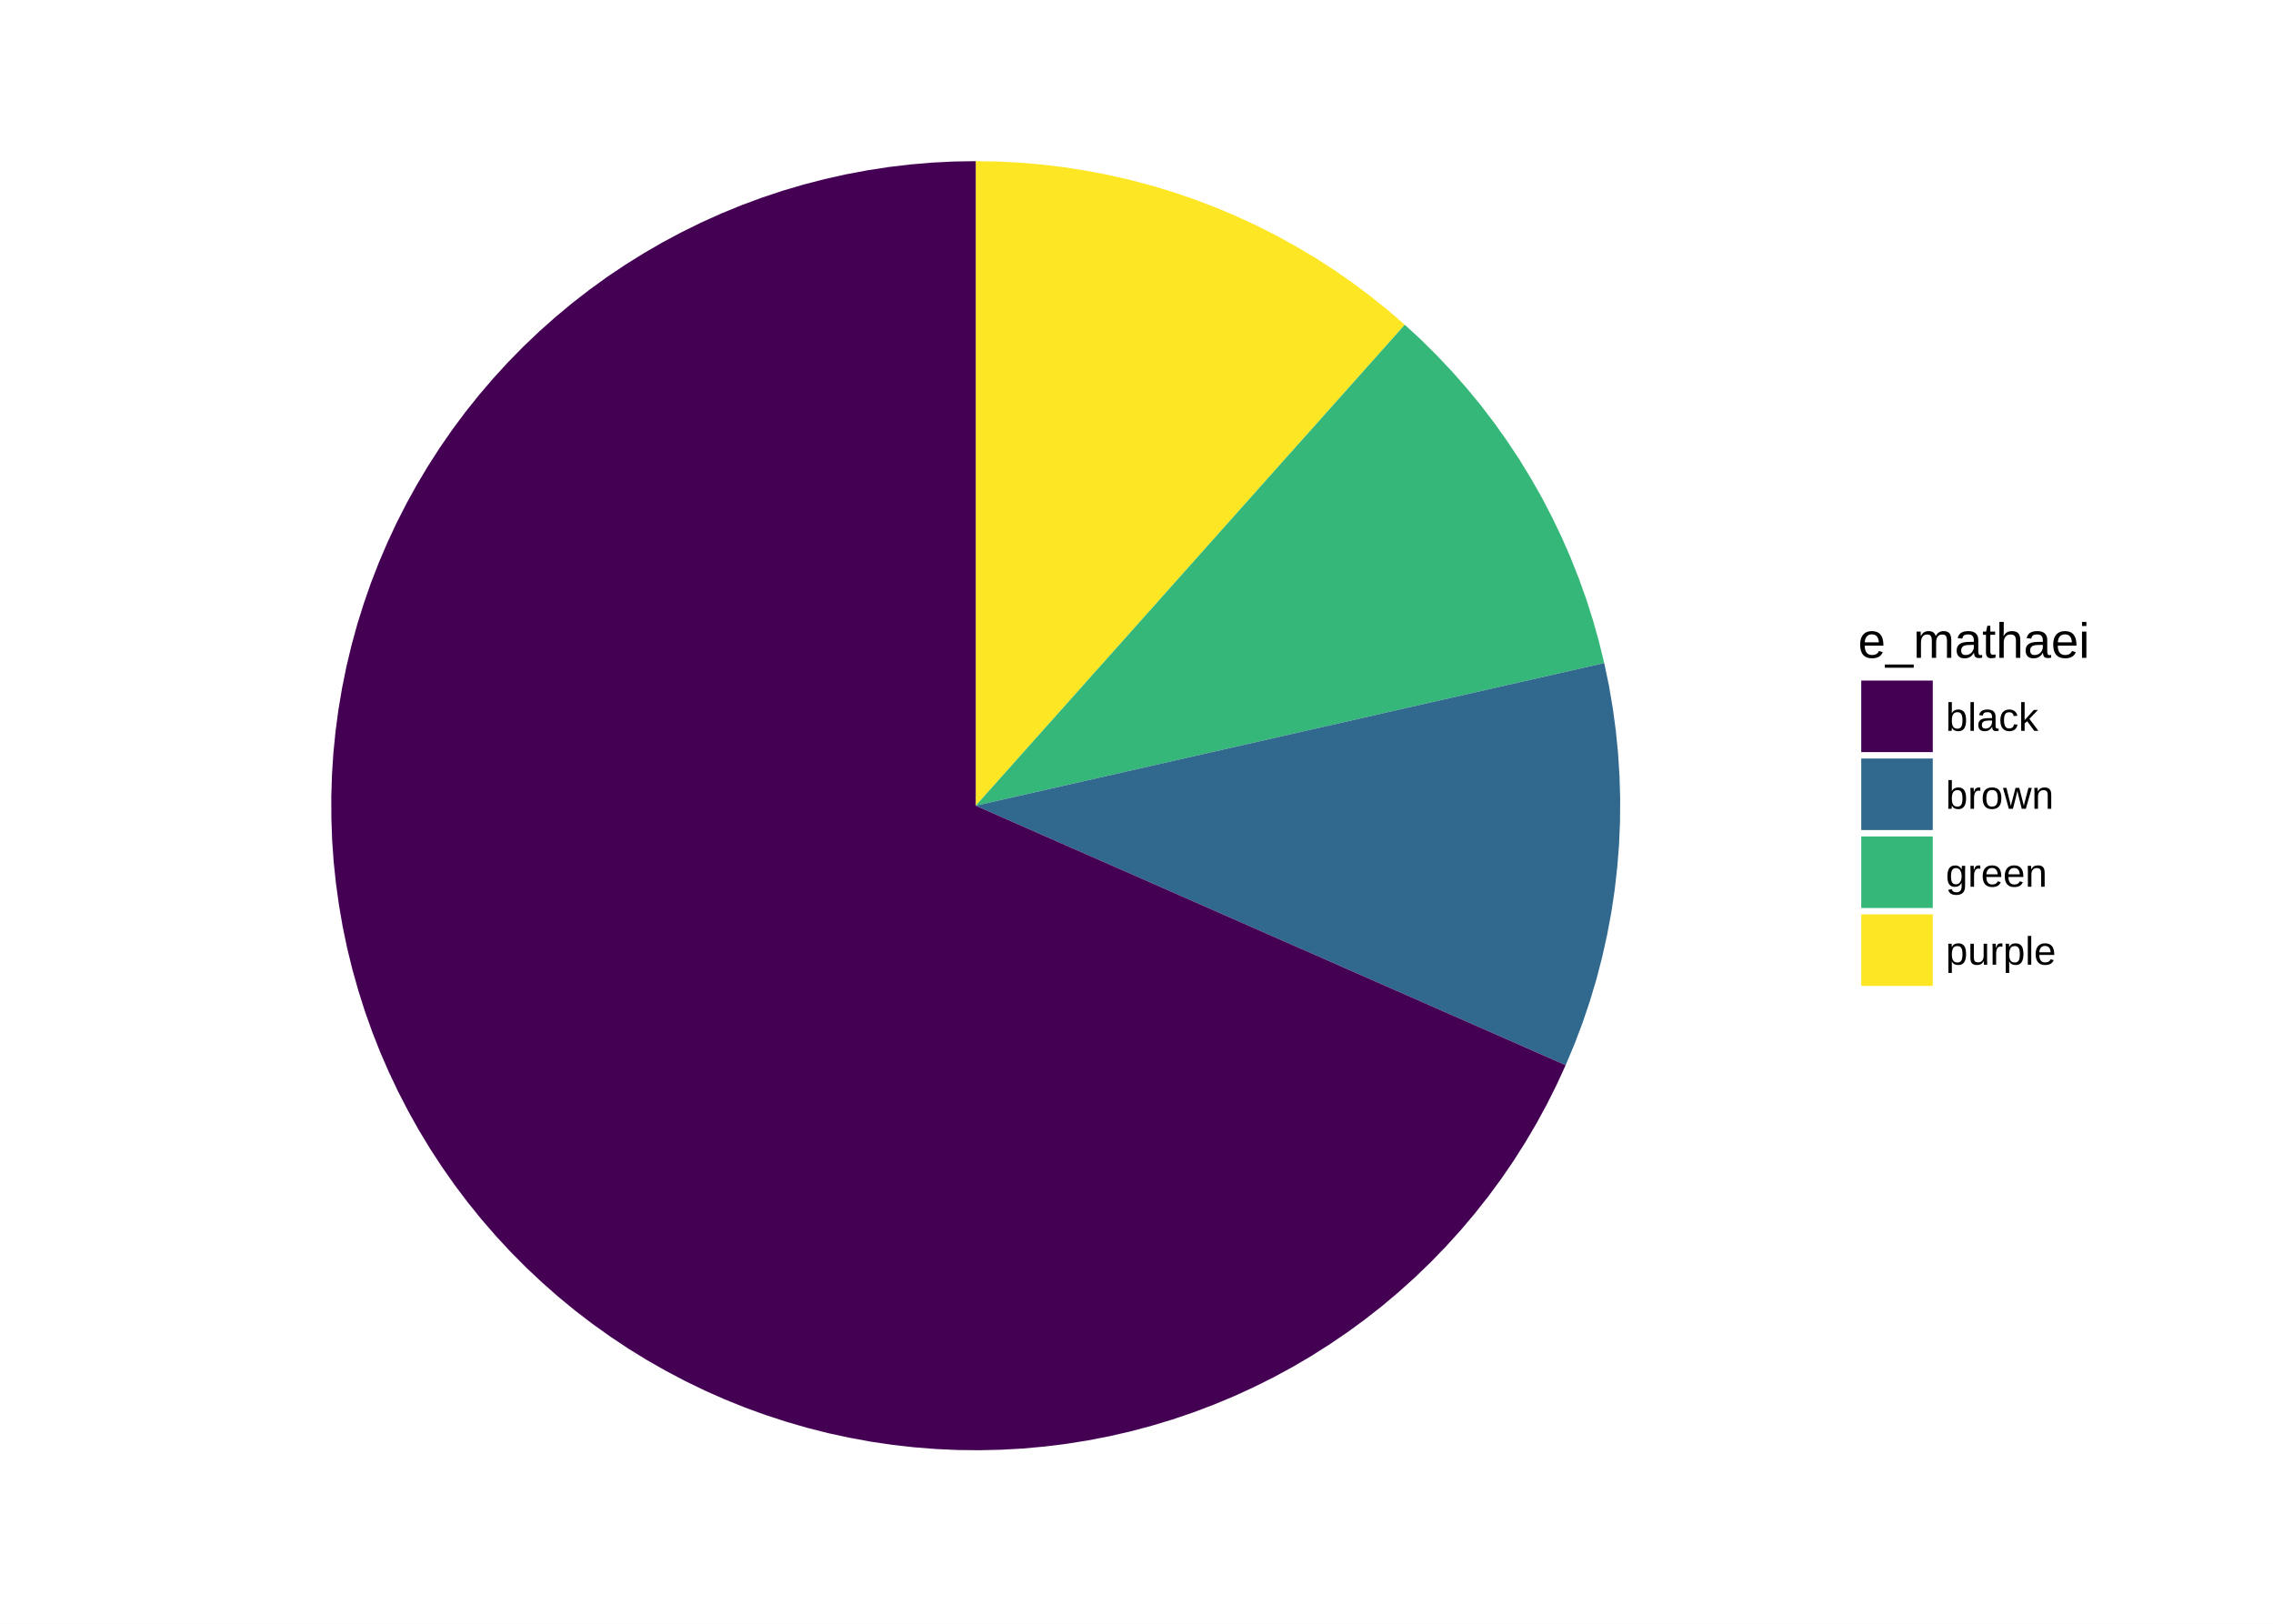
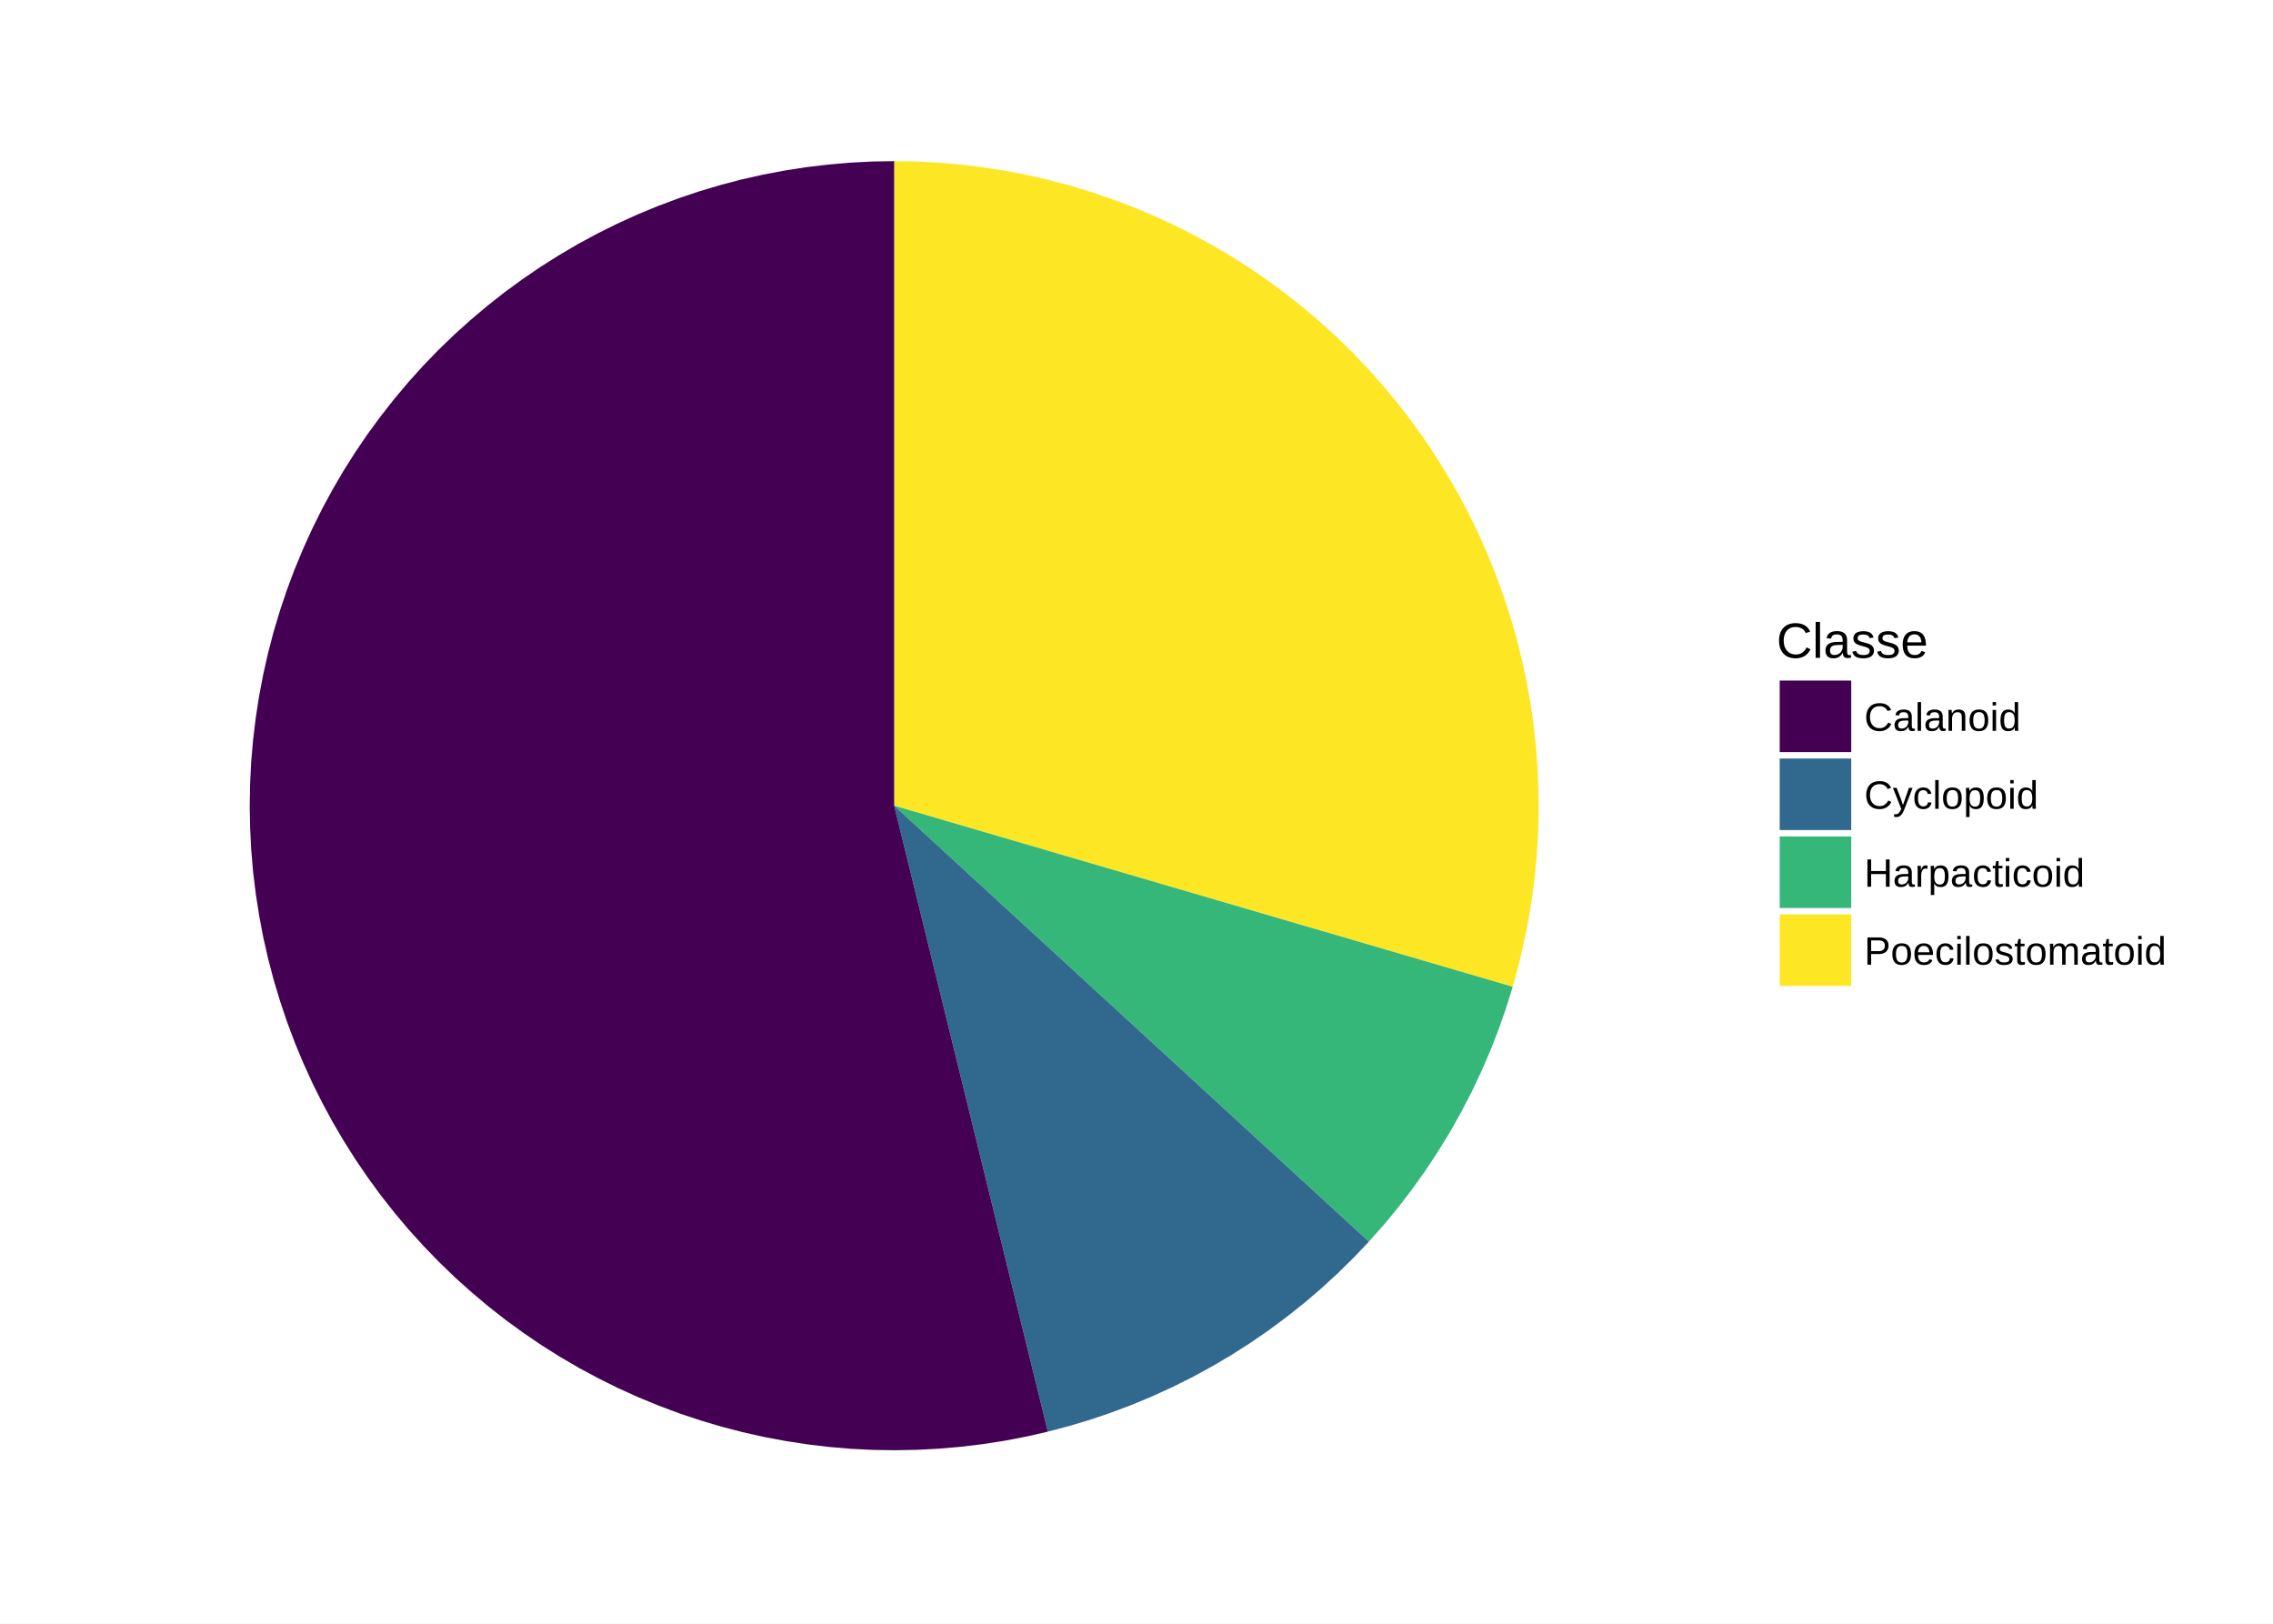
<svg xmlns="http://www.w3.org/2000/svg" viewBox="0 0 504.00 360.00">
  <defs>
    <style type="text/css">
    line, polyline, path, rect, circle {
      fill: none;
      stroke: #000000;
      stroke-linecap: round;
      stroke-linejoin: round;
      stroke-miterlimit: 10.00;
    }
  </style>
  </defs>
  <rect width="100%" height="100%" style="stroke: none; fill: #FFFFFF;" />
  <defs>
-     <clipPath id="cpMzQuOTgxOXw0NjkuMDE4fDM2MHww">
-       <rect x="34.98" y="0.00" width="434.04" height="360.00" />
+     <clipPath id="cpMTYuOTAzNHw0ODcuMDk3fDM2MHww">
+       <rect x="16.90" y="0.00" width="470.19" height="360.00" />
    </clipPath>
  </defs>
  <defs>
    <clipPath id="cpMHw1MDR8MzYwfDA=">
      <rect x="0.00" y="0.00" width="504.00" height="360.00" />
    </clipPath>
  </defs>
  <defs>
-     <clipPath id="cpMzcuNzIxNnwzOTQuOTgyfDM1Ny4yNnww">
-       <rect x="37.72" y="0.00" width="357.26" height="357.26" />
+     <clipPath id="cpMTkuNjQzMXwzNzYuOTAzfDM1Ny4yNnww">
+       <rect x="19.64" y="0.00" width="357.26" height="357.26" />
    </clipPath>
  </defs>
-   <polyline points="216.35,178.63 219.63,174.95 222.91,171.28 226.19,167.60 229.47,163.92 232.75,160.25 236.04,156.57 239.32,152.89 242.60,149.21 245.88,145.54 249.16,141.86 252.44,138.18 255.72,134.51 259.00,130.83 262.28,127.15 265.56,123.48 268.84,119.80 272.12,116.12 275.40,112.44 278.68,108.77 281.96,105.09 285.24,101.41 288.52,97.74 291.81,94.06 295.09,90.38 298.37,86.71 301.65,83.03 304.93,79.35 308.21,75.67 311.49,72.00 307.73,68.76 303.87,65.66 299.90,62.69 295.83,59.86 291.66,57.18 287.40,54.64 283.06,52.25 278.63,50.01 274.14,47.93 269.57,46.00 264.94,44.24 260.25,42.63 255.50,41.19 250.71,39.92 245.88,38.81 241.01,37.87 236.12,37.10 231.20,36.50 226.26,36.07 221.31,35.81 216.35,35.73 216.35,40.65 216.35,45.58 216.35,50.51 216.35,55.44 216.35,60.36 216.35,65.29 216.35,70.22 216.35,75.15 216.35,80.08 216.35,85.00 216.35,89.93 216.35,94.86 216.35,99.79 216.35,104.71 216.35,109.64 216.35,114.57 216.35,119.50 216.35,124.43 216.35,129.35 216.35,134.28 216.35,139.21 216.35,144.14 216.35,149.06 216.35,153.99 216.35,158.92 216.35,163.85 216.35,168.77 216.35,173.70 216.35,178.63 216.35,178.63 " style="stroke-width: 1.07; stroke: none; fill: #FDE725;" clip-path="url(#cpMzcuNzIxNnwzOTQuOTgyfDM1Ny4yNnww)" />
-   <polyline points="216.35,178.63 221.16,177.54 225.96,176.45 230.77,175.36 235.57,174.27 240.38,173.18 245.19,172.09 249.99,171.00 254.80,169.91 259.60,168.82 264.41,167.73 269.21,166.64 274.02,165.55 278.82,164.46 283.63,163.37 288.44,162.28 293.24,161.19 298.05,160.10 302.85,159.01 307.66,157.91 312.46,156.82 317.27,155.73 322.08,154.64 326.88,153.55 331.69,152.46 336.49,151.37 341.30,150.28 346.10,149.19 350.91,148.10 355.71,147.01 354.54,142.24 353.21,137.51 351.72,132.82 350.06,128.19 348.25,123.63 346.28,119.12 344.15,114.69 341.88,110.33 339.45,106.05 336.89,101.86 334.17,97.76 331.32,93.76 328.34,89.85 325.22,86.06 321.97,82.37 318.59,78.79 315.10,75.33 311.49,72.00 308.21,75.67 304.93,79.35 301.65,83.03 298.37,86.71 295.09,90.38 291.81,94.06 288.52,97.74 285.24,101.41 281.96,105.09 278.68,108.77 275.40,112.44 272.12,116.12 268.84,119.80 265.56,123.48 262.28,127.15 259.00,130.83 255.72,134.51 252.44,138.18 249.16,141.86 245.88,145.54 242.60,149.21 239.32,152.89 236.04,156.57 232.75,160.25 229.47,163.92 226.19,167.60 222.91,171.28 219.63,174.95 216.35,178.63 216.35,178.63 " style="stroke-width: 1.07; stroke: none; fill: #35B779;" clip-path="url(#cpMzcuNzIxNnwzOTQuOTgyfDM1Ny4yNnww)" />
-   <polyline points="216.35,178.63 220.86,180.61 225.37,182.60 229.88,184.58 234.39,186.57 238.91,188.55 243.42,190.53 247.93,192.52 252.44,194.50 256.95,196.48 261.46,198.47 265.97,200.45 270.48,202.44 274.99,204.42 279.50,206.40 284.01,208.39 288.52,210.37 293.04,212.35 297.55,214.34 302.06,216.32 306.57,218.31 311.08,220.29 315.59,222.27 320.10,224.26 324.61,226.24 329.12,228.22 333.63,230.21 338.14,232.19 342.65,234.18 347.16,236.16 349.12,231.49 350.91,226.76 352.53,221.96 353.98,217.12 355.25,212.22 356.35,207.28 357.28,202.31 358.03,197.30 358.60,192.27 359.00,187.23 359.21,182.17 359.25,177.11 359.10,172.05 358.78,167.00 358.28,161.97 357.60,156.95 356.75,151.97 355.71,147.01 350.91,148.10 346.10,149.19 341.30,150.28 336.49,151.37 331.69,152.46 326.88,153.55 322.08,154.64 317.27,155.73 312.46,156.82 307.66,157.91 302.85,159.01 298.05,160.10 293.24,161.19 288.44,162.28 283.63,163.37 278.82,164.46 274.02,165.55 269.21,166.64 264.41,167.73 259.60,168.82 254.80,169.91 249.99,171.00 245.19,172.09 240.38,173.18 235.57,174.27 230.77,175.36 225.96,176.45 221.16,177.54 216.35,178.63 216.35,178.63 " style="stroke-width: 1.07; stroke: none; fill: #31688E;" clip-path="url(#cpMzcuNzIxNnwzOTQuOTgyfDM1Ny4yNnww)" />
-   <polyline points="216.35,178.63 216.35,173.70 216.35,168.77 216.35,163.85 216.35,158.92 216.35,153.99 216.35,149.06 216.35,144.14 216.35,139.21 216.35,134.28 216.35,129.35 216.35,124.43 216.35,119.50 216.35,114.57 216.35,109.64 216.35,104.71 216.35,99.79 216.35,94.86 216.35,89.93 216.35,85.00 216.35,80.08 216.35,75.15 216.35,70.22 216.35,65.29 216.35,60.36 216.35,55.44 216.35,50.51 216.35,45.58 216.35,40.65 216.35,35.73 211.52,35.81 206.69,36.05 201.87,36.46 197.07,37.03 192.29,37.77 187.53,38.66 182.81,39.72 178.13,40.93 173.49,42.30 168.91,43.83 164.37,45.51 159.90,47.35 155.49,49.33 151.15,51.47 146.88,53.75 142.70,56.17 138.60,58.73 134.58,61.43 130.66,64.27 126.84,67.23 123.13,70.32 119.51,73.54 116.01,76.88 112.63,80.33 109.36,83.90 106.22,87.57 103.20,91.35 100.31,95.23 97.56,99.20 94.94,103.27 92.46,107.42 90.12,111.65 87.92,115.96 85.88,120.34 83.98,124.79 82.23,129.30 80.64,133.87 79.20,138.48 77.92,143.15 76.80,147.85 75.84,152.59 75.04,157.36 74.40,162.15 73.92,166.97 73.61,171.79 73.46,176.63 73.48,181.46 73.65,186.30 73.99,191.12 74.50,195.93 75.17,200.72 75.99,205.48 76.98,210.22 78.13,214.92 79.44,219.57 80.90,224.18 82.52,228.74 84.29,233.24 86.22,237.68 88.29,242.04 90.51,246.34 92.87,250.56 95.38,254.70 98.02,258.75 100.80,262.71 103.71,266.57 106.75,270.33 109.91,273.98 113.20,277.53 116.61,280.97 120.13,284.28 123.76,287.48 127.49,290.55 131.33,293.49 135.27,296.30 139.29,298.98 143.41,301.52 147.61,303.91 151.89,306.17 156.24,308.28 160.66,310.24 165.15,312.05 169.69,313.70 174.29,315.20 178.93,316.55 183.62,317.74 188.35,318.76 193.10,319.63 197.89,320.34 202.69,320.88 207.51,321.26 212.35,321.48 217.18,321.53 222.02,321.42 226.84,321.15 231.66,320.71 236.46,320.11 241.24,319.35 245.98,318.43 250.70,317.35 255.37,316.10 260.00,314.71 264.58,313.15 269.10,311.44 273.57,309.58 277.96,307.57 282.29,305.41 286.54,303.11 290.72,300.66 294.80,298.07 298.80,295.35 302.70,292.50 306.51,289.51 310.21,286.39 313.80,283.16 317.28,279.80 320.64,276.33 323.89,272.74 327.01,269.05 330.01,265.25 332.88,261.36 335.61,257.37 338.20,253.29 340.66,249.12 342.97,244.88 345.14,240.55 347.16,236.16 342.65,234.18 338.14,232.19 333.63,230.21 329.12,228.22 324.61,226.24 320.10,224.26 315.59,222.27 311.08,220.29 306.57,218.31 302.06,216.32 297.55,214.34 293.04,212.35 288.52,210.37 284.01,208.39 279.50,206.40 274.99,204.42 270.48,202.44 265.97,200.45 261.46,198.47 256.95,196.48 252.44,194.50 247.93,192.52 243.42,190.53 238.91,188.55 234.39,186.57 229.88,184.58 225.37,182.60 220.86,180.61 216.35,178.63 216.35,178.63 " style="stroke-width: 1.07; stroke: none; fill: #440154;" clip-path="url(#cpMzcuNzIxNnwzOTQuOTgyfDM1Ny4yNnww)" />
+   <polyline points="198.27,178.63 203.00,180.01 207.73,181.40 212.46,182.78 217.19,184.17 221.92,185.55 226.65,186.94 231.38,188.32 236.11,189.71 240.84,191.09 245.57,192.48 250.29,193.86 255.02,195.24 259.75,196.63 264.48,198.01 269.21,199.40 273.94,200.78 278.67,202.17 283.40,203.55 288.13,204.94 292.86,206.32 297.59,207.70 302.32,209.09 307.05,210.47 311.77,211.86 316.50,213.24 321.23,214.63 325.96,216.01 330.69,217.40 335.42,218.78 336.72,214.05 337.85,209.27 338.82,204.45 339.63,199.61 340.27,194.74 340.74,189.85 341.04,184.95 341.17,180.04 341.13,175.13 340.93,170.23 340.56,165.33 340.02,160.45 339.31,155.59 338.43,150.76 337.39,145.96 336.19,141.20 334.82,136.49 333.29,131.82 331.60,127.21 329.76,122.66 327.76,118.17 325.61,113.76 323.30,109.42 320.85,105.17 318.25,101.00 315.52,96.92 312.64,92.95 309.63,89.07 306.49,85.29 303.21,81.63 299.82,78.08 296.31,74.65 292.68,71.35 288.93,68.17 285.09,65.12 281.13,62.20 277.09,59.42 272.94,56.79 268.71,54.29 264.40,51.95 260.01,49.75 255.54,47.70 251.01,45.81 246.42,44.08 241.77,42.51 237.07,41.09 232.32,39.84 227.53,38.75 222.71,37.83 217.85,37.07 212.98,36.48 208.09,36.06 203.18,35.81 198.27,35.73 198.27,40.65 198.27,45.58 198.27,50.51 198.27,55.44 198.27,60.36 198.27,65.29 198.27,70.22 198.27,75.15 198.27,80.08 198.27,85.00 198.27,89.93 198.27,94.86 198.27,99.79 198.27,104.71 198.27,109.64 198.27,114.57 198.27,119.50 198.27,124.43 198.27,129.35 198.27,134.28 198.27,139.21 198.27,144.14 198.27,149.06 198.27,153.99 198.27,158.92 198.27,163.85 198.27,168.77 198.27,173.70 198.27,178.63 198.27,178.63 " style="stroke-width: 1.07; stroke: none; fill: #FDE725;" clip-path="url(#cpMTkuNjQzMXwzNzYuOTAzfDM1Ny4yNnww)" />
+   <polyline points="198.27,178.63 201.90,181.96 205.53,185.30 209.16,188.63 212.79,191.96 216.42,195.30 220.05,198.63 223.68,201.96 227.31,205.29 230.94,208.63 234.57,211.96 238.20,215.29 241.83,218.63 245.46,221.96 249.09,225.29 252.72,228.62 256.35,231.96 259.98,235.29 263.61,238.62 267.24,241.96 270.86,245.29 274.49,248.62 278.12,251.96 281.75,255.29 285.38,258.62 289.01,261.95 292.64,265.29 296.27,268.62 299.90,271.95 303.53,275.29 306.87,271.52 310.07,267.64 313.14,263.64 316.06,259.54 318.84,255.34 321.47,251.05 323.94,246.66 326.26,242.20 328.42,237.65 330.42,233.03 332.25,228.34 333.92,223.59 335.42,218.78 330.69,217.40 325.96,216.01 321.23,214.63 316.50,213.24 311.77,211.86 307.05,210.47 302.32,209.09 297.59,207.70 292.86,206.32 288.13,204.94 283.40,203.55 278.67,202.17 273.94,200.78 269.21,199.40 264.48,198.01 259.75,196.63 255.02,195.24 250.29,193.86 245.57,192.48 240.84,191.09 236.11,189.71 231.38,188.32 226.65,186.94 221.92,185.55 217.19,184.17 212.46,182.78 207.73,181.40 203.00,180.01 198.27,178.63 198.27,178.63 " style="stroke-width: 1.07; stroke: none; fill: #35B779;" clip-path="url(#cpMTkuNjQzMXwzNzYuOTAzfDM1Ny4yNnww)" />
+   <polyline points="198.27,178.63 199.45,183.42 200.62,188.20 201.80,192.99 202.97,197.77 204.15,202.56 205.32,207.34 206.50,212.13 207.67,216.91 208.85,221.70 210.02,226.49 211.20,231.27 212.37,236.06 213.55,240.84 214.72,245.63 215.90,250.41 217.07,255.20 218.25,259.99 219.42,264.77 220.60,269.56 221.77,274.34 222.95,279.13 224.12,283.91 225.30,288.70 226.47,293.48 227.65,298.27 228.82,303.06 230.00,307.84 231.17,312.63 232.35,317.41 237.12,316.15 241.85,314.73 246.52,313.14 251.14,311.40 255.69,309.49 260.18,307.43 264.59,305.22 268.92,302.85 273.17,300.34 277.33,297.68 281.39,294.88 285.35,291.94 289.22,288.86 292.97,285.66 296.61,282.32 300.13,278.86 303.53,275.29 299.90,271.95 296.27,268.62 292.64,265.29 289.01,261.95 285.38,258.62 281.75,255.29 278.12,251.96 274.49,248.62 270.86,245.29 267.24,241.96 263.61,238.62 259.98,235.29 256.35,231.96 252.72,228.62 249.09,225.29 245.46,221.96 241.83,218.63 238.20,215.29 234.57,211.96 230.94,208.63 227.31,205.29 223.68,201.96 220.05,198.63 216.42,195.30 212.79,191.96 209.16,188.63 205.53,185.30 201.90,181.96 198.27,178.63 198.27,178.63 " style="stroke-width: 1.07; stroke: none; fill: #31688E;" clip-path="url(#cpMTkuNjQzMXwzNzYuOTAzfDM1Ny4yNnww)" />
+   <polyline points="198.27,178.63 198.27,173.70 198.27,168.77 198.27,163.85 198.27,158.92 198.27,153.99 198.27,149.06 198.27,144.14 198.27,139.21 198.27,134.28 198.27,129.35 198.27,124.43 198.27,119.50 198.27,114.57 198.27,109.64 198.27,104.71 198.27,99.79 198.27,94.86 198.27,89.93 198.27,85.00 198.27,80.08 198.27,75.15 198.27,70.22 198.27,65.29 198.27,60.36 198.27,55.44 198.27,50.51 198.27,45.58 198.27,40.65 198.27,35.73 193.39,35.81 188.52,36.06 183.65,36.48 178.80,37.06 173.98,37.81 169.18,38.72 164.42,39.79 159.70,41.03 155.02,42.43 150.39,43.99 145.82,45.70 141.31,47.57 136.87,49.59 132.50,51.76 128.20,54.08 123.99,56.55 119.86,59.16 115.83,61.91 111.89,64.79 108.05,67.81 104.32,70.96 100.69,74.23 97.18,77.62 93.79,81.13 90.52,84.76 87.38,88.50 84.37,92.34 81.48,96.28 78.74,100.31 76.13,104.44 73.67,108.66 71.35,112.96 69.18,117.33 67.17,121.77 65.30,126.29 63.59,130.86 62.04,135.49 60.64,140.17 59.41,144.89 58.34,149.65 57.43,154.45 56.69,159.27 56.11,164.12 55.69,168.99 55.45,173.86 55.37,178.74 55.46,183.63 55.71,188.50 56.13,193.37 56.72,198.21 57.47,203.04 58.38,207.83 59.46,212.59 60.70,217.31 62.11,221.99 63.67,226.62 65.38,231.19 67.26,235.70 69.28,240.14 71.46,244.51 73.78,248.80 76.25,253.01 78.87,257.14 81.62,261.17 84.50,265.11 87.52,268.94 90.67,272.67 93.95,276.29 97.35,279.80 100.86,283.19 104.49,286.45 108.23,289.60 112.07,292.61 116.01,295.48 120.05,298.23 124.18,300.83 128.40,303.29 132.70,305.60 137.08,307.77 141.52,309.78 146.04,311.64 150.61,313.35 155.24,314.90 159.92,316.29 164.64,317.52 169.41,318.59 174.21,319.49 179.03,320.23 183.88,320.81 188.74,321.22 193.62,321.46 198.50,321.53 203.38,321.44 208.26,321.18 213.12,320.76 217.97,320.17 222.79,319.42 227.59,318.50 232.35,317.41 231.17,312.63 230.00,307.84 228.82,303.06 227.65,298.27 226.47,293.48 225.30,288.70 224.12,283.91 222.95,279.13 221.77,274.34 220.60,269.56 219.42,264.77 218.25,259.99 217.07,255.20 215.90,250.41 214.72,245.63 213.55,240.84 212.37,236.06 211.20,231.27 210.02,226.49 208.85,221.70 207.67,216.91 206.50,212.13 205.32,207.34 204.15,202.56 202.97,197.77 201.80,192.99 200.62,188.20 199.45,183.42 198.27,178.63 198.27,178.63 " style="stroke-width: 1.07; stroke: none; fill: #440154;" clip-path="url(#cpMTkuNjQzMXwzNzYuOTAzfDM1Ny4yNnww)" />
  <defs>
    <clipPath id="cpMHw1MDR8MzYwfDA=">
      <rect x="0.00" y="0.00" width="504.00" height="360.00" />
    </clipPath>
  </defs>
  <g clip-path="url(#cpMHw1MDR8MzYwfDA=)">
-     <text x="411.99" y="145.85" style="font-size: 11.00px; font-family: Arial;" textLength="51.37px" lengthAdjust="spacingAndGlyphs">e_mathaei</text>
+     <text x="393.91" y="145.85" style="font-size: 11.00px; font-family: Arial;" textLength="33.62px" lengthAdjust="spacingAndGlyphs">Classe</text>
  </g>
-   <rect x="412.70" y="150.89" width="15.86" height="15.86" style="stroke-width: 1.07; stroke: none; stroke-linejoin: miter; fill: #440154;" clip-path="url(#cpMHw1MDR8MzYwfDA=)" />
-   <rect x="412.70" y="168.17" width="15.86" height="15.86" style="stroke-width: 1.07; stroke: none; stroke-linejoin: miter; fill: #31688E;" clip-path="url(#cpMHw1MDR8MzYwfDA=)" />
-   <rect x="412.70" y="185.45" width="15.86" height="15.86" style="stroke-width: 1.07; stroke: none; stroke-linejoin: miter; fill: #35B779;" clip-path="url(#cpMHw1MDR8MzYwfDA=)" />
-   <rect x="412.70" y="202.73" width="15.86" height="15.86" style="stroke-width: 1.07; stroke: none; stroke-linejoin: miter; fill: #FDE725;" clip-path="url(#cpMHw1MDR8MzYwfDA=)" />
+   <rect x="394.62" y="150.89" width="15.86" height="15.86" style="stroke-width: 1.07; stroke: none; stroke-linejoin: miter; fill: #440154;" clip-path="url(#cpMHw1MDR8MzYwfDA=)" />
+   <rect x="394.62" y="168.17" width="15.86" height="15.86" style="stroke-width: 1.07; stroke: none; stroke-linejoin: miter; fill: #31688E;" clip-path="url(#cpMHw1MDR8MzYwfDA=)" />
+   <rect x="394.62" y="185.45" width="15.86" height="15.86" style="stroke-width: 1.07; stroke: none; stroke-linejoin: miter; fill: #35B779;" clip-path="url(#cpMHw1MDR8MzYwfDA=)" />
+   <rect x="394.62" y="202.73" width="15.86" height="15.86" style="stroke-width: 1.07; stroke: none; stroke-linejoin: miter; fill: #FDE725;" clip-path="url(#cpMHw1MDR8MzYwfDA=)" />
  <g clip-path="url(#cpMHw1MDR8MzYwfDA=)">
-     <text x="431.43" y="162.04" style="font-size: 8.80px; font-family: Arial;" textLength="21.01px" lengthAdjust="spacingAndGlyphs">black</text>
+     <text x="413.35" y="162.04" style="font-size: 8.80px; font-family: Arial;" textLength="35.53px" lengthAdjust="spacingAndGlyphs">Calanoid</text>
  </g>
  <g clip-path="url(#cpMHw1MDR8MzYwfDA=)">
-     <text x="431.43" y="179.32" style="font-size: 8.80px; font-family: Arial;" textLength="24.51px" lengthAdjust="spacingAndGlyphs">brown</text>
+     <text x="413.35" y="179.32" style="font-size: 8.80px; font-family: Arial;" textLength="39.52px" lengthAdjust="spacingAndGlyphs">Cyclopoid</text>
  </g>
  <g clip-path="url(#cpMHw1MDR8MzYwfDA=)">
-     <text x="431.43" y="196.60" style="font-size: 8.80px; font-family: Arial;" textLength="23.02px" lengthAdjust="spacingAndGlyphs">green</text>
+     <text x="413.35" y="196.60" style="font-size: 8.80px; font-family: Arial;" textLength="50.02px" lengthAdjust="spacingAndGlyphs">Harpacticoid</text>
  </g>
  <g clip-path="url(#cpMHw1MDR8MzYwfDA=)">
-     <text x="431.43" y="213.88" style="font-size: 8.80px; font-family: Arial;" textLength="25.02px" lengthAdjust="spacingAndGlyphs">purple</text>
+     <text x="413.35" y="213.88" style="font-size: 8.80px; font-family: Arial;" textLength="68.54px" lengthAdjust="spacingAndGlyphs">Poecilostomatoid</text>
  </g>
</svg>
